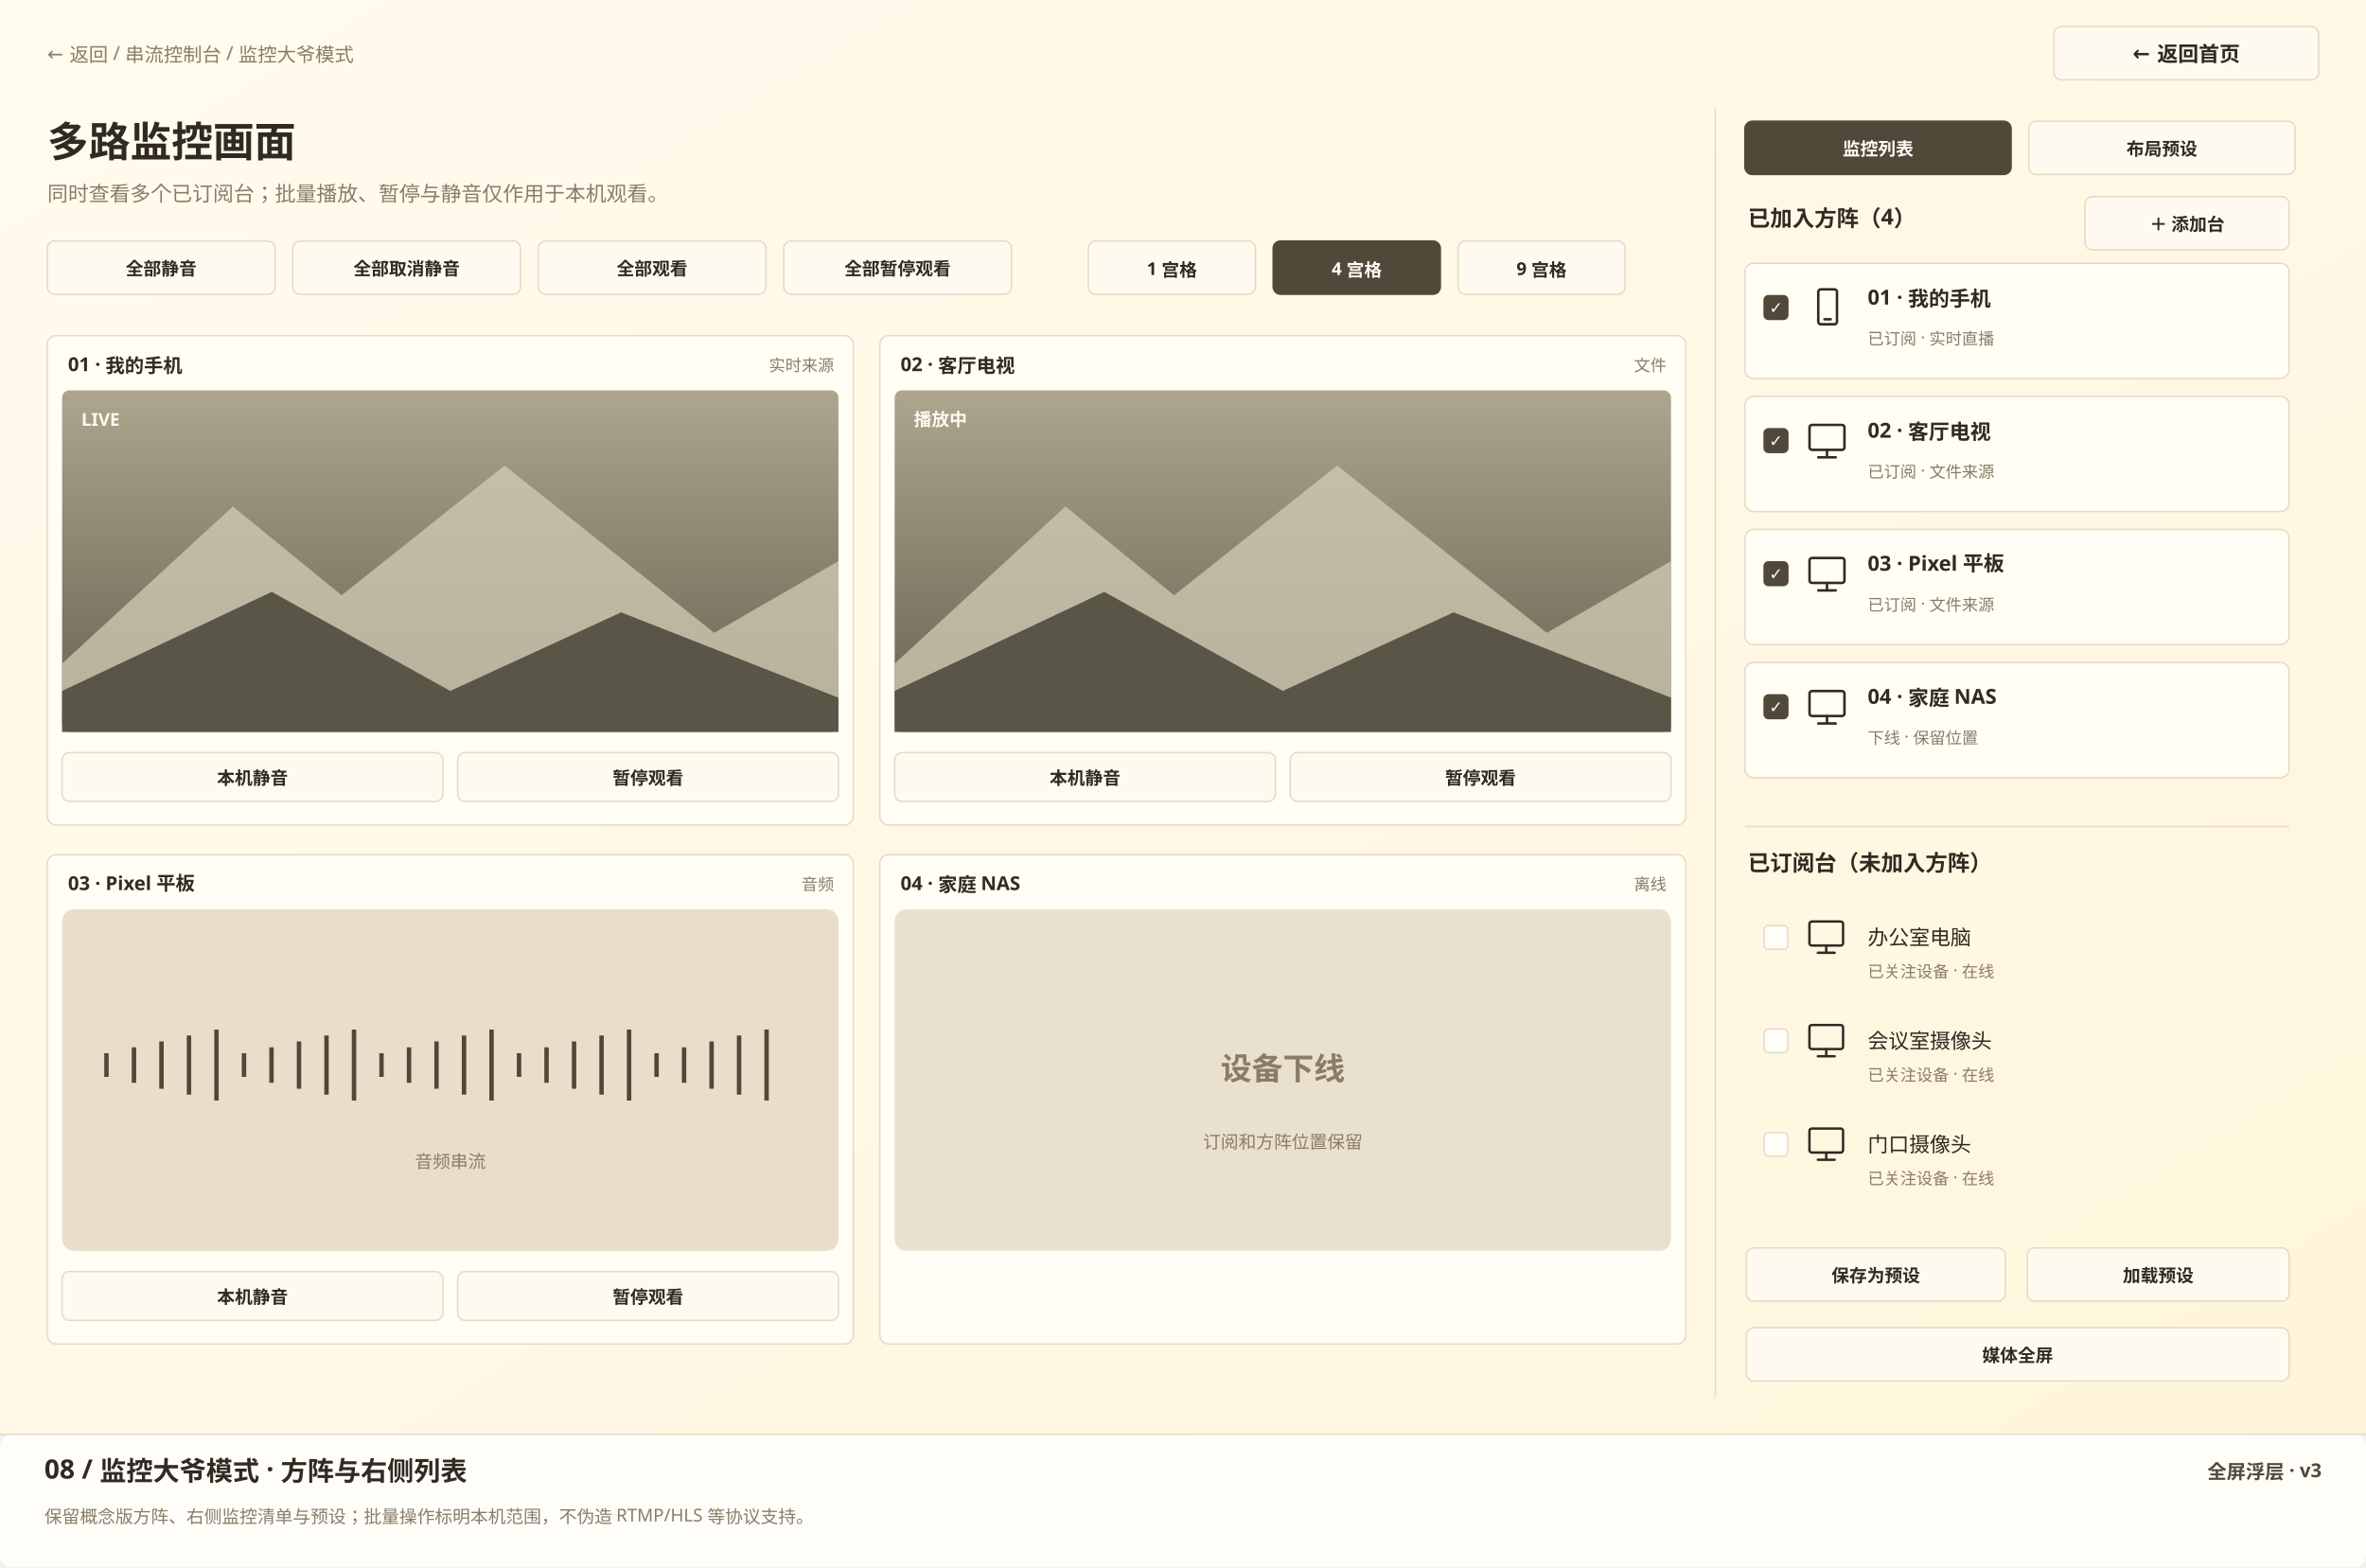
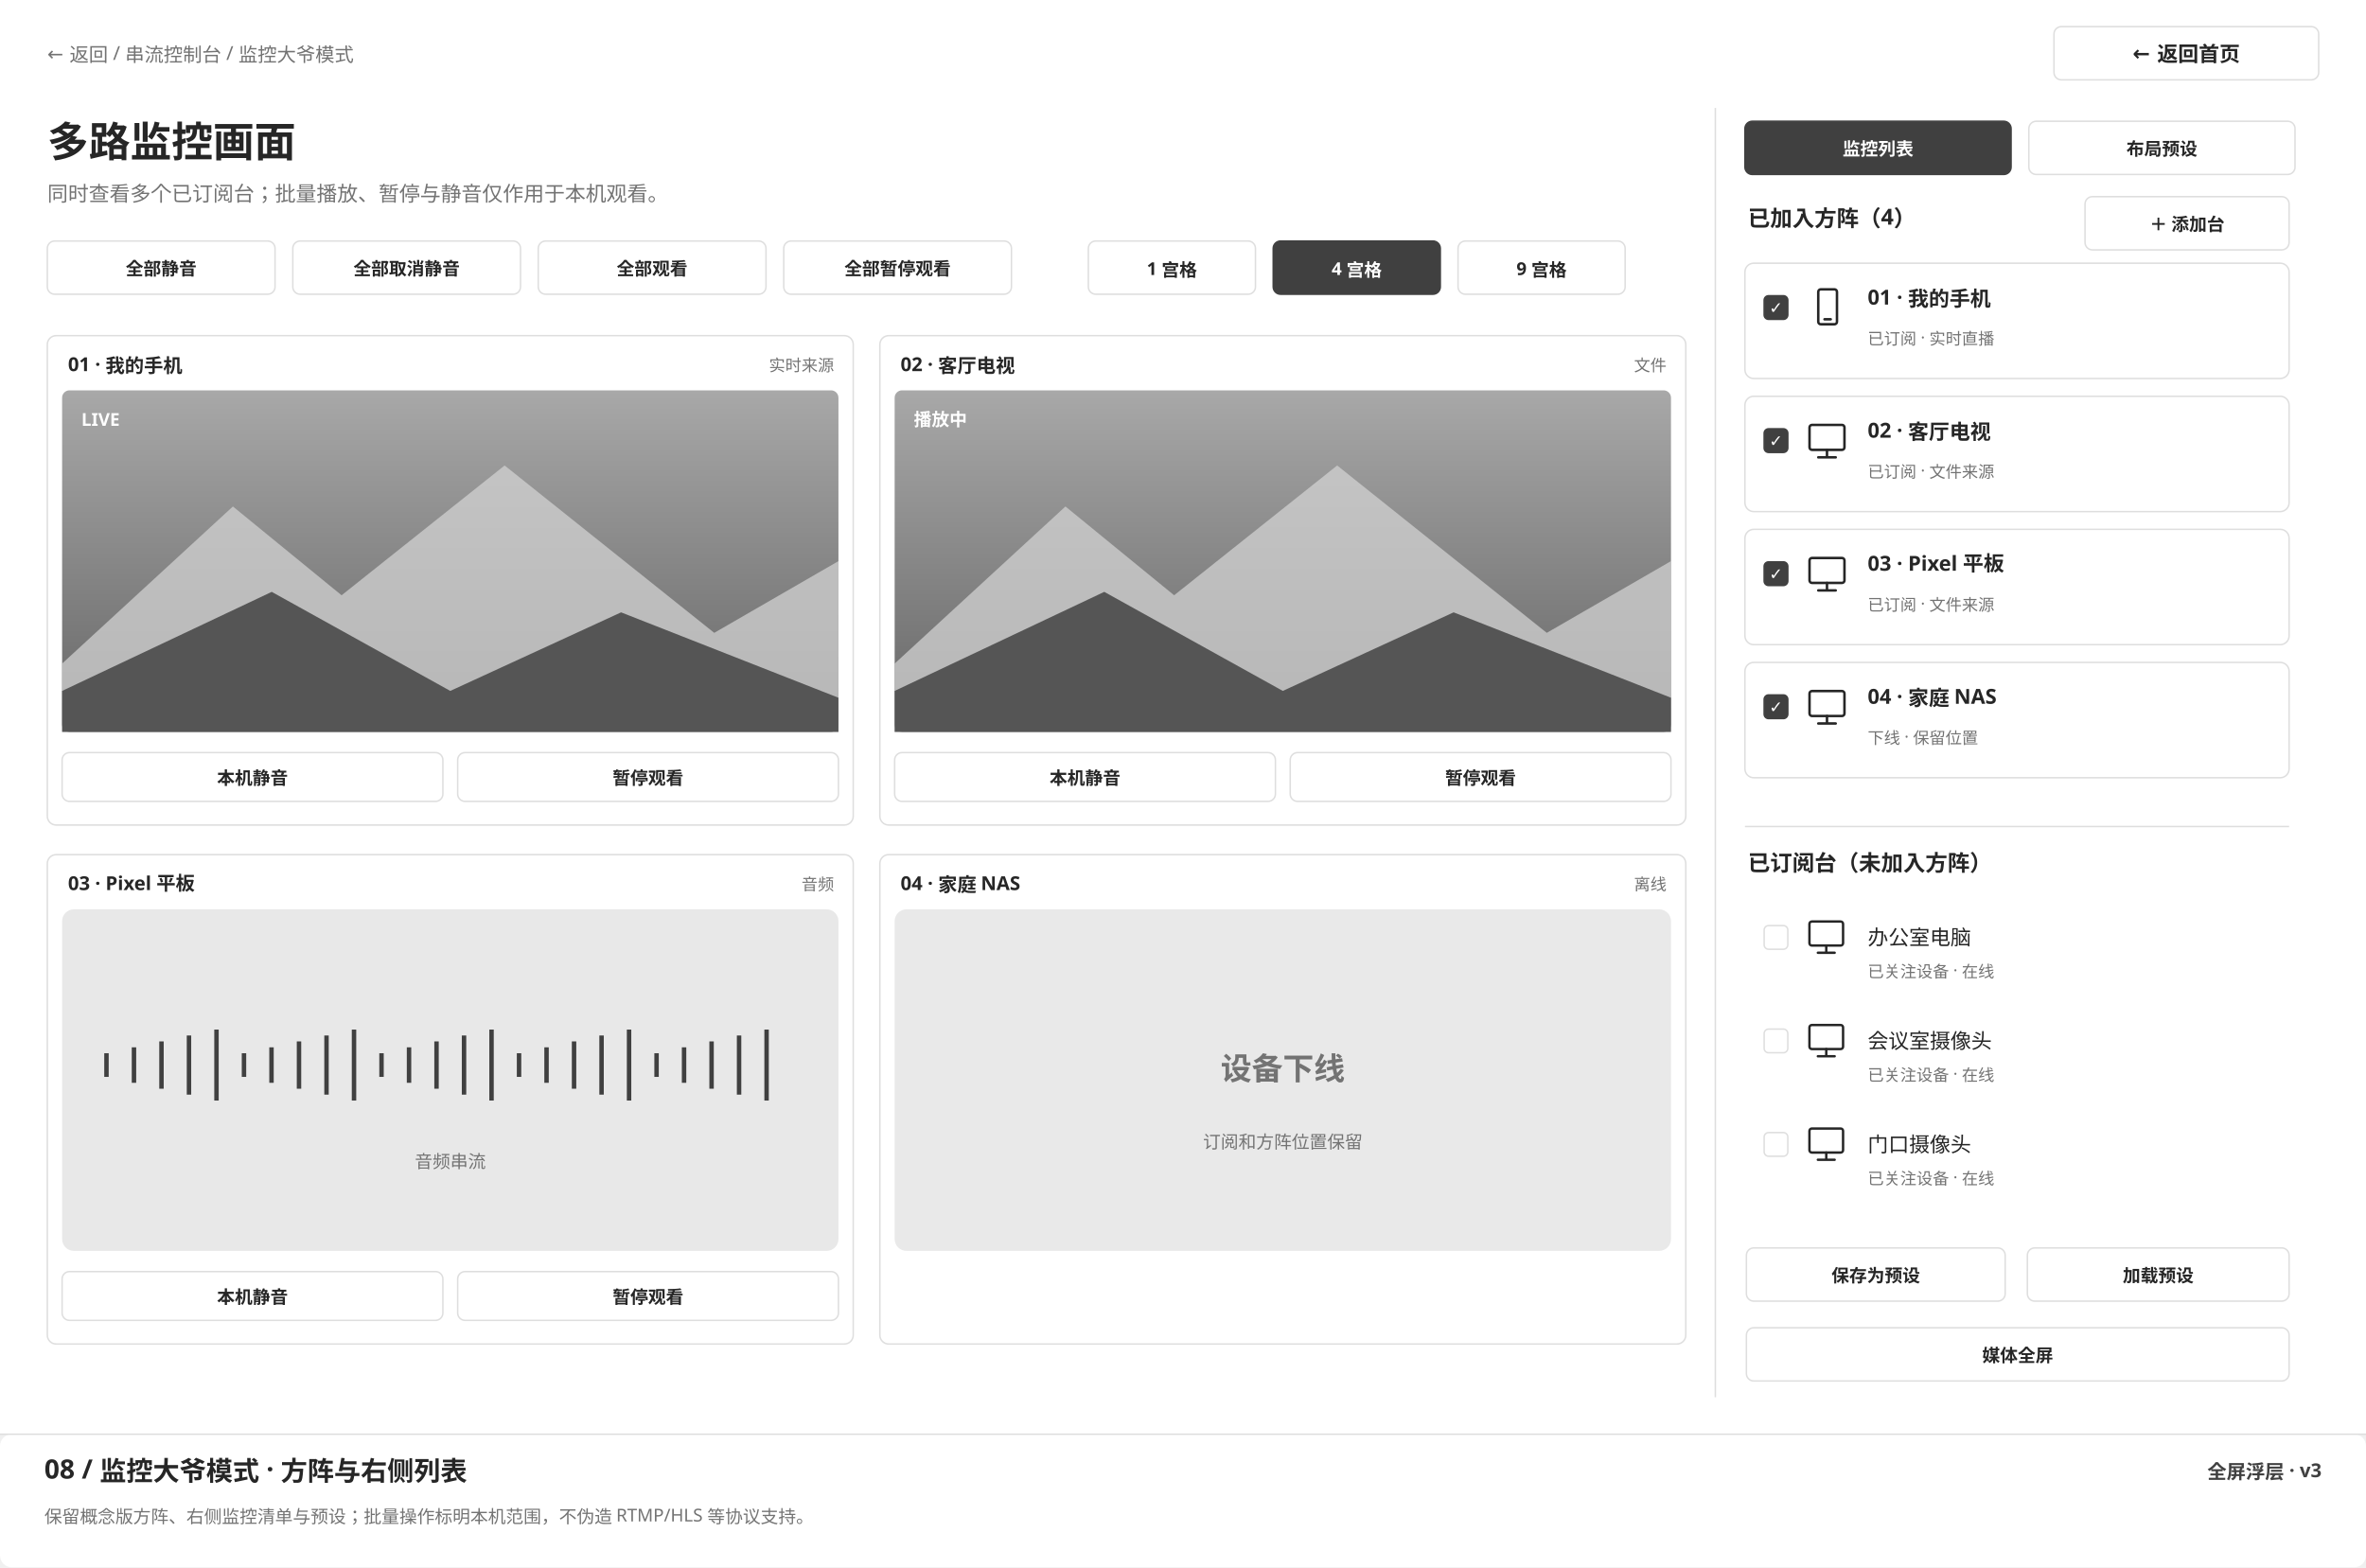
<svg xmlns="http://www.w3.org/2000/svg" width="1600" height="1060" viewBox="0 0 1600 1060">
  <defs>
    <linearGradient id="warm" x1="0" y1="0" x2="1" y2="1">
-       <stop stop-color="#fffbee" />
-       <stop offset="1" stop-color="#fff5dc" />
+       <stop stop-color="#ffffff" />
+       <stop offset="1" stop-color="#ffffff" />
    </linearGradient>
    <linearGradient id="land" x1="0" y1="0" x2="0" y2="1">
-       <stop stop-color="#aea58e" />
-       <stop offset="1" stop-color="#68614f" />
+       <stop stop-color="#a8a8a8" />
+       <stop offset="1" stop-color="#666666" />
    </linearGradient>
    <filter id="shadow">
-       <feDropShadow dx="0" dy="6" stdDeviation="9" flood-color="#3e3525" flood-opacity=".16" />
+       <feDropShadow dx="0" dy="6" stdDeviation="9" flood-color="#000000" flood-opacity=".16" />
    </filter>
  </defs>
  <rect x="0" y="0" width="1600" height="970" rx="0" fill="url(#warm)" stroke="none" />
-   <text x="32" y="41" font-family="Microsoft YaHei, Segoe UI, sans-serif" font-size="13" font-weight="400" text-anchor="start" fill="#8a7c67">← 返回  /  串流控制台  /  监控大爷模式</text>
+   <text x="32" y="41" font-family="Microsoft YaHei, Segoe UI, sans-serif" font-size="13" font-weight="400" text-anchor="start" fill="#737373">← 返回  /  串流控制台  /  监控大爷模式</text>
  <a href="02-discovery.svg" aria-label="返回串流控制台">
    <rect x="28" y="15" width="205" height="37" fill="transparent" />
  </a>
-   <rect x="1389" y="18" width="179" height="36" rx="5" fill="#fffaf0" stroke="#e6dac4" />
-   <text x="1478.5" y="41" font-family="Microsoft YaHei, Segoe UI, sans-serif" font-size="14" font-weight="600" text-anchor="middle" fill="#302a22">← 返回首页</text>
+   <rect x="1389" y="18" width="179" height="36" rx="5" fill="#ffffff" stroke="#dedede" />
+   <text x="1478.5" y="41" font-family="Microsoft YaHei, Segoe UI, sans-serif" font-size="14" font-weight="600" text-anchor="middle" fill="#262626">← 返回首页</text>
  <a href="22-home-background.svg" aria-label="← 返回首页">
    <rect x="1389" y="18" width="179" height="36" fill="transparent" />
  </a>
-   <text x="32" y="106" font-family="Microsoft YaHei, Segoe UI, sans-serif" font-size="28" font-weight="700" text-anchor="start" fill="#302a22">多路监控画面</text>
-   <text x="32" y="136" font-family="Microsoft YaHei, Segoe UI, sans-serif" font-size="14" font-weight="400" text-anchor="start" fill="#8a7c67">同时查看多个已订阅台；批量播放、暂停与静音仅作用于本机观看。</text>
-   <rect x="32" y="163" width="154" height="36" rx="5" fill="#fffaf0" stroke="#e6dac4" />
-   <text x="109" y="186" font-family="Microsoft YaHei, Segoe UI, sans-serif" font-size="12" font-weight="600" text-anchor="middle" fill="#302a22">全部静音</text>
-   <rect x="198" y="163" width="154" height="36" rx="5" fill="#fffaf0" stroke="#e6dac4" />
-   <text x="275" y="186" font-family="Microsoft YaHei, Segoe UI, sans-serif" font-size="12" font-weight="600" text-anchor="middle" fill="#302a22">全部取消静音</text>
-   <rect x="364" y="163" width="154" height="36" rx="5" fill="#fffaf0" stroke="#e6dac4" />
-   <text x="441" y="186" font-family="Microsoft YaHei, Segoe UI, sans-serif" font-size="12" font-weight="600" text-anchor="middle" fill="#302a22">全部观看</text>
-   <rect x="530" y="163" width="154" height="36" rx="5" fill="#fffaf0" stroke="#e6dac4" />
-   <text x="607" y="186" font-family="Microsoft YaHei, Segoe UI, sans-serif" font-size="12" font-weight="600" text-anchor="middle" fill="#302a22">全部暂停观看</text>
-   <rect x="736" y="163" width="113" height="36" rx="5" fill="#fffaf0" stroke="#e6dac4" />
-   <text x="792.5" y="186" font-family="Microsoft YaHei, Segoe UI, sans-serif" font-size="12" font-weight="600" text-anchor="middle" fill="#302a22">1 宫格</text>
+   <text x="32" y="106" font-family="Microsoft YaHei, Segoe UI, sans-serif" font-size="28" font-weight="700" text-anchor="start" fill="#262626">多路监控画面</text>
+   <text x="32" y="136" font-family="Microsoft YaHei, Segoe UI, sans-serif" font-size="14" font-weight="400" text-anchor="start" fill="#737373">同时查看多个已订阅台；批量播放、暂停与静音仅作用于本机观看。</text>
+   <rect x="32" y="163" width="154" height="36" rx="5" fill="#ffffff" stroke="#dedede" />
+   <text x="109" y="186" font-family="Microsoft YaHei, Segoe UI, sans-serif" font-size="12" font-weight="600" text-anchor="middle" fill="#262626">全部静音</text>
+   <rect x="198" y="163" width="154" height="36" rx="5" fill="#ffffff" stroke="#dedede" />
+   <text x="275" y="186" font-family="Microsoft YaHei, Segoe UI, sans-serif" font-size="12" font-weight="600" text-anchor="middle" fill="#262626">全部取消静音</text>
+   <rect x="364" y="163" width="154" height="36" rx="5" fill="#ffffff" stroke="#dedede" />
+   <text x="441" y="186" font-family="Microsoft YaHei, Segoe UI, sans-serif" font-size="12" font-weight="600" text-anchor="middle" fill="#262626">全部观看</text>
+   <rect x="530" y="163" width="154" height="36" rx="5" fill="#ffffff" stroke="#dedede" />
+   <text x="607" y="186" font-family="Microsoft YaHei, Segoe UI, sans-serif" font-size="12" font-weight="600" text-anchor="middle" fill="#262626">全部暂停观看</text>
+   <rect x="736" y="163" width="113" height="36" rx="5" fill="#ffffff" stroke="#dedede" />
+   <text x="792.5" y="186" font-family="Microsoft YaHei, Segoe UI, sans-serif" font-size="12" font-weight="600" text-anchor="middle" fill="#262626">1 宫格</text>
  <a href="07-receiver.svg" aria-label="1 宫格">
    <rect x="736" y="163" width="113" height="36" fill="transparent" />
  </a>
-   <rect x="861" y="163" width="113" height="36" rx="5" fill="#51483a" stroke="#51483a" />
-   <text x="917.5" y="186" font-family="Microsoft YaHei, Segoe UI, sans-serif" font-size="12" font-weight="600" text-anchor="middle" fill="#fffdf7">4 宫格</text>
+   <rect x="861" y="163" width="113" height="36" rx="5" fill="#404040" stroke="#404040" />
+   <text x="917.5" y="186" font-family="Microsoft YaHei, Segoe UI, sans-serif" font-size="12" font-weight="600" text-anchor="middle" fill="#ffffff">4 宫格</text>
  <a href="08-monitor-wall.svg" aria-label="4 宫格">
    <rect x="861" y="163" width="113" height="36" fill="transparent" />
  </a>
-   <rect x="986" y="163" width="113" height="36" rx="5" fill="#fffaf0" stroke="#e6dac4" />
-   <text x="1042.5" y="186" font-family="Microsoft YaHei, Segoe UI, sans-serif" font-size="12" font-weight="600" text-anchor="middle" fill="#302a22">9 宫格</text>
+   <rect x="986" y="163" width="113" height="36" rx="5" fill="#ffffff" stroke="#dedede" />
+   <text x="1042.5" y="186" font-family="Microsoft YaHei, Segoe UI, sans-serif" font-size="12" font-weight="600" text-anchor="middle" fill="#262626">9 宫格</text>
  <a href="18-monitor-nine.svg" aria-label="9 宫格">
    <rect x="986" y="163" width="113" height="36" fill="transparent" />
  </a>
-   <line x1="1160" y1="73" x2="1160" y2="945" stroke="#e6dac4" stroke-width="1" />
-   <rect x="1180" y="82" width="180" height="36" rx="5" fill="#51483a" stroke="#51483a" />
-   <text x="1270" y="105" font-family="Microsoft YaHei, Segoe UI, sans-serif" font-size="12" font-weight="600" text-anchor="middle" fill="#fffdf7">监控列表</text>
+   <line x1="1160" y1="73" x2="1160" y2="945" stroke="#dedede" stroke-width="1" />
+   <rect x="1180" y="82" width="180" height="36" rx="5" fill="#404040" stroke="#404040" />
+   <text x="1270" y="105" font-family="Microsoft YaHei, Segoe UI, sans-serif" font-size="12" font-weight="600" text-anchor="middle" fill="#ffffff">监控列表</text>
  <a href="08-monitor-wall.svg" aria-label="监控列表">
    <rect x="1180" y="82" width="180" height="36" fill="transparent" />
  </a>
-   <rect x="1372" y="82" width="180" height="36" rx="5" fill="#fffaf0" stroke="#e6dac4" />
-   <text x="1462" y="105" font-family="Microsoft YaHei, Segoe UI, sans-serif" font-size="12" font-weight="600" text-anchor="middle" fill="#302a22">布局预设</text>
+   <rect x="1372" y="82" width="180" height="36" rx="5" fill="#ffffff" stroke="#dedede" />
+   <text x="1462" y="105" font-family="Microsoft YaHei, Segoe UI, sans-serif" font-size="12" font-weight="600" text-anchor="middle" fill="#262626">布局预设</text>
  <a href="37-monitor-presets.svg" aria-label="布局预设">
    <rect x="1372" y="82" width="180" height="36" fill="transparent" />
  </a>
-   <rect x="32" y="227" width="545" height="331" rx="6" fill="#fffdf4" stroke="#e6dac4" />
-   <text x="46" y="251" font-family="Microsoft YaHei, Segoe UI, sans-serif" font-size="13" font-weight="700" text-anchor="start" fill="#302a22">01 · 我的手机</text>
-   <text x="564" y="251" font-family="Microsoft YaHei, Segoe UI, sans-serif" font-size="11" font-weight="400" text-anchor="end" fill="#8a7c67">实时来源</text>
+   <rect x="32" y="227" width="545" height="331" rx="6" fill="#ffffff" stroke="#dedede" />
+   <text x="46" y="251" font-family="Microsoft YaHei, Segoe UI, sans-serif" font-size="13" font-weight="700" text-anchor="start" fill="#262626">01 · 我的手机</text>
+   <text x="564" y="251" font-family="Microsoft YaHei, Segoe UI, sans-serif" font-size="11" font-weight="400" text-anchor="end" fill="#737373">实时来源</text>
  <rect x="42" y="264" width="525" height="231" rx="5" fill="url(#land)" stroke="none" />
-   <path d="M42 448.8L157.5 342.54 231 402.6 341.25 314.82 483 428.01 567 379.5V495H42Z" fill="#d3cbb4" opacity=".75" />
-   <path d="M42 467.28L183.75 400.29 304.5 467.28 420 414.15 567 471.9V495H42Z" fill="#595648" />
-   <text x="55" y="288" font-family="Microsoft YaHei, Segoe UI, sans-serif" font-size="12" font-weight="600" text-anchor="start" fill="#fffaf0">LIVE</text>
-   <rect x="42" y="509" width="257.5" height="33" rx="5" fill="#fffaf0" stroke="#e6dac4" />
-   <text x="170.75" y="530.5" font-family="Microsoft YaHei, Segoe UI, sans-serif" font-size="12" font-weight="600" text-anchor="middle" fill="#302a22">本机静音</text>
-   <rect x="309.5" y="509" width="257.5" height="33" rx="5" fill="#fffaf0" stroke="#e6dac4" />
-   <text x="438.25" y="530.5" font-family="Microsoft YaHei, Segoe UI, sans-serif" font-size="12" font-weight="600" text-anchor="middle" fill="#302a22">暂停观看</text>
-   <rect x="595" y="227" width="545" height="331" rx="6" fill="#fffdf4" stroke="#e6dac4" />
-   <text x="609" y="251" font-family="Microsoft YaHei, Segoe UI, sans-serif" font-size="13" font-weight="700" text-anchor="start" fill="#302a22">02 · 客厅电视</text>
-   <text x="1127" y="251" font-family="Microsoft YaHei, Segoe UI, sans-serif" font-size="11" font-weight="400" text-anchor="end" fill="#8a7c67">文件</text>
+   <path d="M42 448.8L157.5 342.54 231 402.6 341.25 314.82 483 428.01 567 379.5V495H42Z" fill="#d2d2d2" opacity=".75" />
+   <path d="M42 467.28L183.75 400.29 304.5 467.28 420 414.15 567 471.9V495H42Z" fill="#555555" />
+   <text x="55" y="288" font-family="Microsoft YaHei, Segoe UI, sans-serif" font-size="12" font-weight="600" text-anchor="start" fill="#ffffff">LIVE</text>
+   <rect x="42" y="509" width="257.5" height="33" rx="5" fill="#ffffff" stroke="#dedede" />
+   <text x="170.75" y="530.5" font-family="Microsoft YaHei, Segoe UI, sans-serif" font-size="12" font-weight="600" text-anchor="middle" fill="#262626">本机静音</text>
+   <rect x="309.5" y="509" width="257.5" height="33" rx="5" fill="#ffffff" stroke="#dedede" />
+   <text x="438.25" y="530.5" font-family="Microsoft YaHei, Segoe UI, sans-serif" font-size="12" font-weight="600" text-anchor="middle" fill="#262626">暂停观看</text>
+   <rect x="595" y="227" width="545" height="331" rx="6" fill="#ffffff" stroke="#dedede" />
+   <text x="609" y="251" font-family="Microsoft YaHei, Segoe UI, sans-serif" font-size="13" font-weight="700" text-anchor="start" fill="#262626">02 · 客厅电视</text>
+   <text x="1127" y="251" font-family="Microsoft YaHei, Segoe UI, sans-serif" font-size="11" font-weight="400" text-anchor="end" fill="#737373">文件</text>
  <rect x="605" y="264" width="525" height="231" rx="5" fill="url(#land)" stroke="none" />
-   <path d="M605 448.8L720.5 342.54 794 402.6 904.25 314.82 1046 428.01 1130 379.5V495H605Z" fill="#d3cbb4" opacity=".75" />
-   <path d="M605 467.28L746.75 400.29 867.5 467.28 983 414.15 1130 471.9V495H605Z" fill="#595648" />
-   <text x="618" y="288" font-family="Microsoft YaHei, Segoe UI, sans-serif" font-size="12" font-weight="600" text-anchor="start" fill="#fffaf0">播放中</text>
-   <rect x="605" y="509" width="257.5" height="33" rx="5" fill="#fffaf0" stroke="#e6dac4" />
-   <text x="733.75" y="530.5" font-family="Microsoft YaHei, Segoe UI, sans-serif" font-size="12" font-weight="600" text-anchor="middle" fill="#302a22">本机静音</text>
-   <rect x="872.5" y="509" width="257.5" height="33" rx="5" fill="#fffaf0" stroke="#e6dac4" />
-   <text x="1001.25" y="530.5" font-family="Microsoft YaHei, Segoe UI, sans-serif" font-size="12" font-weight="600" text-anchor="middle" fill="#302a22">暂停观看</text>
-   <rect x="32" y="578" width="545" height="331" rx="6" fill="#fffdf4" stroke="#e6dac4" />
-   <text x="46" y="602" font-family="Microsoft YaHei, Segoe UI, sans-serif" font-size="13" font-weight="700" text-anchor="start" fill="#302a22">03 · Pixel 平板</text>
-   <text x="564" y="602" font-family="Microsoft YaHei, Segoe UI, sans-serif" font-size="11" font-weight="400" text-anchor="end" fill="#8a7c67">音频</text>
-   <rect x="42" y="615" width="525" height="231" rx="8" fill="#e8deca" stroke="none" />
-   <line x1="72" y1="712.33" x2="72" y2="728.33" stroke="#51483a" stroke-width="3" />
-   <line x1="90.6" y1="708.33" x2="90.6" y2="732.33" stroke="#51483a" stroke-width="3" />
-   <line x1="109.2" y1="704.33" x2="109.2" y2="736.33" stroke="#51483a" stroke-width="3" />
-   <line x1="127.8" y1="700.33" x2="127.8" y2="740.33" stroke="#51483a" stroke-width="3" />
-   <line x1="146.4" y1="696.33" x2="146.4" y2="744.33" stroke="#51483a" stroke-width="3" />
-   <line x1="165" y1="712.33" x2="165" y2="728.33" stroke="#51483a" stroke-width="3" />
-   <line x1="183.6" y1="708.33" x2="183.6" y2="732.33" stroke="#51483a" stroke-width="3" />
-   <line x1="202.2" y1="704.33" x2="202.2" y2="736.33" stroke="#51483a" stroke-width="3" />
-   <line x1="220.8" y1="700.33" x2="220.8" y2="740.33" stroke="#51483a" stroke-width="3" />
-   <line x1="239.4" y1="696.33" x2="239.4" y2="744.33" stroke="#51483a" stroke-width="3" />
-   <line x1="258" y1="712.33" x2="258" y2="728.33" stroke="#51483a" stroke-width="3" />
-   <line x1="276.6" y1="708.33" x2="276.6" y2="732.33" stroke="#51483a" stroke-width="3" />
-   <line x1="295.2" y1="704.33" x2="295.2" y2="736.33" stroke="#51483a" stroke-width="3" />
-   <line x1="313.8" y1="700.33" x2="313.8" y2="740.33" stroke="#51483a" stroke-width="3" />
-   <line x1="332.4" y1="696.33" x2="332.4" y2="744.33" stroke="#51483a" stroke-width="3" />
-   <line x1="351" y1="712.33" x2="351" y2="728.33" stroke="#51483a" stroke-width="3" />
-   <line x1="369.6" y1="708.33" x2="369.6" y2="732.33" stroke="#51483a" stroke-width="3" />
-   <line x1="388.2" y1="704.33" x2="388.2" y2="736.33" stroke="#51483a" stroke-width="3" />
-   <line x1="406.8" y1="700.33" x2="406.8" y2="740.33" stroke="#51483a" stroke-width="3" />
-   <line x1="425.4" y1="696.33" x2="425.4" y2="744.33" stroke="#51483a" stroke-width="3" />
-   <line x1="444" y1="712.33" x2="444" y2="728.33" stroke="#51483a" stroke-width="3" />
-   <line x1="462.6" y1="708.33" x2="462.6" y2="732.33" stroke="#51483a" stroke-width="3" />
-   <line x1="481.2" y1="704.33" x2="481.2" y2="736.33" stroke="#51483a" stroke-width="3" />
-   <line x1="499.8" y1="700.33" x2="499.8" y2="740.33" stroke="#51483a" stroke-width="3" />
-   <line x1="518.4" y1="696.33" x2="518.4" y2="744.33" stroke="#51483a" stroke-width="3" />
-   <text x="304.5" y="789.84" font-family="Microsoft YaHei, Segoe UI, sans-serif" font-size="12" font-weight="400" text-anchor="middle" fill="#8a7c67">音频串流</text>
-   <rect x="42" y="860" width="257.5" height="33" rx="5" fill="#fffaf0" stroke="#e6dac4" />
-   <text x="170.75" y="881.5" font-family="Microsoft YaHei, Segoe UI, sans-serif" font-size="12" font-weight="600" text-anchor="middle" fill="#302a22">本机静音</text>
-   <rect x="309.5" y="860" width="257.5" height="33" rx="5" fill="#fffaf0" stroke="#e6dac4" />
-   <text x="438.25" y="881.5" font-family="Microsoft YaHei, Segoe UI, sans-serif" font-size="12" font-weight="600" text-anchor="middle" fill="#302a22">暂停观看</text>
-   <rect x="595" y="578" width="545" height="331" rx="6" fill="#fffdf4" stroke="#e6dac4" />
-   <text x="609" y="602" font-family="Microsoft YaHei, Segoe UI, sans-serif" font-size="13" font-weight="700" text-anchor="start" fill="#302a22">04 · 家庭 NAS</text>
-   <text x="1127" y="602" font-family="Microsoft YaHei, Segoe UI, sans-serif" font-size="11" font-weight="400" text-anchor="end" fill="#8a7c67">离线</text>
-   <rect x="605" y="615" width="525" height="231" rx="8" fill="#e9e0ce" stroke="none" />
-   <text x="867.5" y="730.26" font-family="Microsoft YaHei, Segoe UI, sans-serif" font-size="21" font-weight="600" text-anchor="middle" fill="#8a7c67">设备下线</text>
-   <text x="867.5" y="776.6" font-family="Microsoft YaHei, Segoe UI, sans-serif" font-size="12" font-weight="400" text-anchor="middle" fill="#8a7c67">订阅和方阵位置保留</text>
-   <text x="1182" y="153" font-family="Microsoft YaHei, Segoe UI, sans-serif" font-size="15" font-weight="700" text-anchor="start" fill="#302a22">已加入方阵（4）</text>
-   <rect x="1410" y="133" width="138" height="36" rx="5" fill="#fffaf0" stroke="#e6dac4" />
-   <text x="1479" y="156" font-family="Microsoft YaHei, Segoe UI, sans-serif" font-size="12" font-weight="600" text-anchor="middle" fill="#302a22">＋ 添加台</text>
+   <path d="M605 448.8L720.5 342.54 794 402.6 904.25 314.82 1046 428.01 1130 379.5V495H605Z" fill="#d2d2d2" opacity=".75" />
+   <path d="M605 467.28L746.75 400.29 867.5 467.28 983 414.15 1130 471.9V495H605Z" fill="#555555" />
+   <text x="618" y="288" font-family="Microsoft YaHei, Segoe UI, sans-serif" font-size="12" font-weight="600" text-anchor="start" fill="#ffffff">播放中</text>
+   <rect x="605" y="509" width="257.5" height="33" rx="5" fill="#ffffff" stroke="#dedede" />
+   <text x="733.75" y="530.5" font-family="Microsoft YaHei, Segoe UI, sans-serif" font-size="12" font-weight="600" text-anchor="middle" fill="#262626">本机静音</text>
+   <rect x="872.5" y="509" width="257.5" height="33" rx="5" fill="#ffffff" stroke="#dedede" />
+   <text x="1001.25" y="530.5" font-family="Microsoft YaHei, Segoe UI, sans-serif" font-size="12" font-weight="600" text-anchor="middle" fill="#262626">暂停观看</text>
+   <rect x="32" y="578" width="545" height="331" rx="6" fill="#ffffff" stroke="#dedede" />
+   <text x="46" y="602" font-family="Microsoft YaHei, Segoe UI, sans-serif" font-size="13" font-weight="700" text-anchor="start" fill="#262626">03 · Pixel 平板</text>
+   <text x="564" y="602" font-family="Microsoft YaHei, Segoe UI, sans-serif" font-size="11" font-weight="400" text-anchor="end" fill="#737373">音频</text>
+   <rect x="42" y="615" width="525" height="231" rx="8" fill="#e8e8e8" stroke="none" />
+   <line x1="72" y1="712.33" x2="72" y2="728.33" stroke="#404040" stroke-width="3" />
+   <line x1="90.6" y1="708.33" x2="90.6" y2="732.33" stroke="#404040" stroke-width="3" />
+   <line x1="109.2" y1="704.33" x2="109.2" y2="736.33" stroke="#404040" stroke-width="3" />
+   <line x1="127.8" y1="700.33" x2="127.8" y2="740.33" stroke="#404040" stroke-width="3" />
+   <line x1="146.4" y1="696.33" x2="146.4" y2="744.33" stroke="#404040" stroke-width="3" />
+   <line x1="165" y1="712.33" x2="165" y2="728.33" stroke="#404040" stroke-width="3" />
+   <line x1="183.6" y1="708.33" x2="183.6" y2="732.33" stroke="#404040" stroke-width="3" />
+   <line x1="202.2" y1="704.33" x2="202.2" y2="736.33" stroke="#404040" stroke-width="3" />
+   <line x1="220.8" y1="700.33" x2="220.8" y2="740.33" stroke="#404040" stroke-width="3" />
+   <line x1="239.4" y1="696.33" x2="239.4" y2="744.33" stroke="#404040" stroke-width="3" />
+   <line x1="258" y1="712.33" x2="258" y2="728.33" stroke="#404040" stroke-width="3" />
+   <line x1="276.6" y1="708.33" x2="276.6" y2="732.33" stroke="#404040" stroke-width="3" />
+   <line x1="295.2" y1="704.33" x2="295.2" y2="736.33" stroke="#404040" stroke-width="3" />
+   <line x1="313.8" y1="700.33" x2="313.8" y2="740.33" stroke="#404040" stroke-width="3" />
+   <line x1="332.4" y1="696.33" x2="332.4" y2="744.33" stroke="#404040" stroke-width="3" />
+   <line x1="351" y1="712.33" x2="351" y2="728.33" stroke="#404040" stroke-width="3" />
+   <line x1="369.6" y1="708.33" x2="369.6" y2="732.33" stroke="#404040" stroke-width="3" />
+   <line x1="388.2" y1="704.33" x2="388.2" y2="736.33" stroke="#404040" stroke-width="3" />
+   <line x1="406.8" y1="700.33" x2="406.8" y2="740.33" stroke="#404040" stroke-width="3" />
+   <line x1="425.4" y1="696.33" x2="425.4" y2="744.33" stroke="#404040" stroke-width="3" />
+   <line x1="444" y1="712.33" x2="444" y2="728.33" stroke="#404040" stroke-width="3" />
+   <line x1="462.6" y1="708.33" x2="462.6" y2="732.33" stroke="#404040" stroke-width="3" />
+   <line x1="481.2" y1="704.33" x2="481.2" y2="736.33" stroke="#404040" stroke-width="3" />
+   <line x1="499.8" y1="700.33" x2="499.8" y2="740.33" stroke="#404040" stroke-width="3" />
+   <line x1="518.4" y1="696.33" x2="518.4" y2="744.33" stroke="#404040" stroke-width="3" />
+   <text x="304.5" y="789.84" font-family="Microsoft YaHei, Segoe UI, sans-serif" font-size="12" font-weight="400" text-anchor="middle" fill="#737373">音频串流</text>
+   <rect x="42" y="860" width="257.5" height="33" rx="5" fill="#ffffff" stroke="#dedede" />
+   <text x="170.75" y="881.5" font-family="Microsoft YaHei, Segoe UI, sans-serif" font-size="12" font-weight="600" text-anchor="middle" fill="#262626">本机静音</text>
+   <rect x="309.5" y="860" width="257.5" height="33" rx="5" fill="#ffffff" stroke="#dedede" />
+   <text x="438.25" y="881.5" font-family="Microsoft YaHei, Segoe UI, sans-serif" font-size="12" font-weight="600" text-anchor="middle" fill="#262626">暂停观看</text>
+   <rect x="595" y="578" width="545" height="331" rx="6" fill="#ffffff" stroke="#dedede" />
+   <text x="609" y="602" font-family="Microsoft YaHei, Segoe UI, sans-serif" font-size="13" font-weight="700" text-anchor="start" fill="#262626">04 · 家庭 NAS</text>
+   <text x="1127" y="602" font-family="Microsoft YaHei, Segoe UI, sans-serif" font-size="11" font-weight="400" text-anchor="end" fill="#737373">离线</text>
+   <rect x="605" y="615" width="525" height="231" rx="8" fill="#e9e9e9" stroke="none" />
+   <text x="867.5" y="730.26" font-family="Microsoft YaHei, Segoe UI, sans-serif" font-size="21" font-weight="600" text-anchor="middle" fill="#737373">设备下线</text>
+   <text x="867.5" y="776.6" font-family="Microsoft YaHei, Segoe UI, sans-serif" font-size="12" font-weight="400" text-anchor="middle" fill="#737373">订阅和方阵位置保留</text>
+   <text x="1182" y="153" font-family="Microsoft YaHei, Segoe UI, sans-serif" font-size="15" font-weight="700" text-anchor="start" fill="#262626">已加入方阵（4）</text>
+   <rect x="1410" y="133" width="138" height="36" rx="5" fill="#ffffff" stroke="#dedede" />
+   <text x="1479" y="156" font-family="Microsoft YaHei, Segoe UI, sans-serif" font-size="12" font-weight="600" text-anchor="middle" fill="#262626">＋ 添加台</text>
  <a href="11-my-subscriptions.svg" aria-label="＋ 添加台">
    <rect x="1410" y="133" width="138" height="36" fill="transparent" />
  </a>
-   <rect x="1180" y="178" width="368" height="78" rx="6" fill="#fffdf4" stroke="#e6dac4" />
-   <rect x="1193" y="200" width="16" height="16" rx="3" fill="#51483a" stroke="#51483a" />
+   <rect x="1180" y="178" width="368" height="78" rx="6" fill="#ffffff" stroke="#dedede" />
+   <rect x="1193" y="200" width="16" height="16" rx="3" fill="#404040" stroke="#404040" />
  <text x="1201" y="212" font-family="Microsoft YaHei, Segoe UI, sans-serif" font-size="11" font-weight="700" text-anchor="middle" fill="#fff">✓</text>
-   <g transform="translate(1222 194) scale(0.84375)" fill="none" stroke="#302a22" stroke-width="2" stroke-linecap="round" stroke-linejoin="round">
+   <g transform="translate(1222 194) scale(0.84375)" fill="none" stroke="#262626" stroke-width="2" stroke-linecap="round" stroke-linejoin="round">
    <rect x="9" y="2" width="15" height="28" rx="2" />
    <path d="M14 26h5" />
  </g>
-   <text x="1263" y="206" font-family="Microsoft YaHei, Segoe UI, sans-serif" font-size="14" font-weight="600" text-anchor="start" fill="#302a22">01 · 我的手机</text>
-   <text x="1263" y="233" font-family="Microsoft YaHei, Segoe UI, sans-serif" font-size="11" font-weight="400" text-anchor="start" fill="#8a7c67">已订阅 · 实时直播</text>
-   <rect x="1180" y="268" width="368" height="78" rx="6" fill="#fffdf4" stroke="#e6dac4" />
-   <rect x="1193" y="290" width="16" height="16" rx="3" fill="#51483a" stroke="#51483a" />
+   <text x="1263" y="206" font-family="Microsoft YaHei, Segoe UI, sans-serif" font-size="14" font-weight="600" text-anchor="start" fill="#262626">01 · 我的手机</text>
+   <text x="1263" y="233" font-family="Microsoft YaHei, Segoe UI, sans-serif" font-size="11" font-weight="400" text-anchor="start" fill="#737373">已订阅 · 实时直播</text>
+   <rect x="1180" y="268" width="368" height="78" rx="6" fill="#ffffff" stroke="#dedede" />
+   <rect x="1193" y="290" width="16" height="16" rx="3" fill="#404040" stroke="#404040" />
  <text x="1201" y="302" font-family="Microsoft YaHei, Segoe UI, sans-serif" font-size="11" font-weight="700" text-anchor="middle" fill="#fff">✓</text>
-   <g transform="translate(1222 284) scale(0.84375)" fill="none" stroke="#302a22" stroke-width="2" stroke-linecap="round" stroke-linejoin="round">
-     <rect x="2" y="4" width="28" height="20" rx="2" />
-     <path d="M16 24v6M9 30h14" />
-   </g>
-   <text x="1263" y="296" font-family="Microsoft YaHei, Segoe UI, sans-serif" font-size="14" font-weight="600" text-anchor="start" fill="#302a22">02 · 客厅电视</text>
-   <text x="1263" y="323" font-family="Microsoft YaHei, Segoe UI, sans-serif" font-size="11" font-weight="400" text-anchor="start" fill="#8a7c67">已订阅 · 文件来源</text>
-   <rect x="1180" y="358" width="368" height="78" rx="6" fill="#fffdf4" stroke="#e6dac4" />
-   <rect x="1193" y="380" width="16" height="16" rx="3" fill="#51483a" stroke="#51483a" />
+   <g transform="translate(1222 284) scale(0.84375)" fill="none" stroke="#262626" stroke-width="2" stroke-linecap="round" stroke-linejoin="round">
+     <rect x="2" y="4" width="28" height="20" rx="2" />
+     <path d="M16 24v6M9 30h14" />
+   </g>
+   <text x="1263" y="296" font-family="Microsoft YaHei, Segoe UI, sans-serif" font-size="14" font-weight="600" text-anchor="start" fill="#262626">02 · 客厅电视</text>
+   <text x="1263" y="323" font-family="Microsoft YaHei, Segoe UI, sans-serif" font-size="11" font-weight="400" text-anchor="start" fill="#737373">已订阅 · 文件来源</text>
+   <rect x="1180" y="358" width="368" height="78" rx="6" fill="#ffffff" stroke="#dedede" />
+   <rect x="1193" y="380" width="16" height="16" rx="3" fill="#404040" stroke="#404040" />
  <text x="1201" y="392" font-family="Microsoft YaHei, Segoe UI, sans-serif" font-size="11" font-weight="700" text-anchor="middle" fill="#fff">✓</text>
-   <g transform="translate(1222 374) scale(0.84375)" fill="none" stroke="#302a22" stroke-width="2" stroke-linecap="round" stroke-linejoin="round">
-     <rect x="2" y="4" width="28" height="20" rx="2" />
-     <path d="M16 24v6M9 30h14" />
-   </g>
-   <text x="1263" y="386" font-family="Microsoft YaHei, Segoe UI, sans-serif" font-size="14" font-weight="600" text-anchor="start" fill="#302a22">03 · Pixel 平板</text>
-   <text x="1263" y="413" font-family="Microsoft YaHei, Segoe UI, sans-serif" font-size="11" font-weight="400" text-anchor="start" fill="#8a7c67">已订阅 · 文件来源</text>
-   <rect x="1180" y="448" width="368" height="78" rx="6" fill="#fffdf4" stroke="#e6dac4" />
-   <rect x="1193" y="470" width="16" height="16" rx="3" fill="#51483a" stroke="#51483a" />
+   <g transform="translate(1222 374) scale(0.84375)" fill="none" stroke="#262626" stroke-width="2" stroke-linecap="round" stroke-linejoin="round">
+     <rect x="2" y="4" width="28" height="20" rx="2" />
+     <path d="M16 24v6M9 30h14" />
+   </g>
+   <text x="1263" y="386" font-family="Microsoft YaHei, Segoe UI, sans-serif" font-size="14" font-weight="600" text-anchor="start" fill="#262626">03 · Pixel 平板</text>
+   <text x="1263" y="413" font-family="Microsoft YaHei, Segoe UI, sans-serif" font-size="11" font-weight="400" text-anchor="start" fill="#737373">已订阅 · 文件来源</text>
+   <rect x="1180" y="448" width="368" height="78" rx="6" fill="#ffffff" stroke="#dedede" />
+   <rect x="1193" y="470" width="16" height="16" rx="3" fill="#404040" stroke="#404040" />
  <text x="1201" y="482" font-family="Microsoft YaHei, Segoe UI, sans-serif" font-size="11" font-weight="700" text-anchor="middle" fill="#fff">✓</text>
-   <g transform="translate(1222 464) scale(0.84375)" fill="none" stroke="#302a22" stroke-width="2" stroke-linecap="round" stroke-linejoin="round">
-     <rect x="2" y="4" width="28" height="20" rx="2" />
-     <path d="M16 24v6M9 30h14" />
-   </g>
-   <text x="1263" y="476" font-family="Microsoft YaHei, Segoe UI, sans-serif" font-size="14" font-weight="600" text-anchor="start" fill="#302a22">04 · 家庭 NAS</text>
-   <text x="1263" y="503" font-family="Microsoft YaHei, Segoe UI, sans-serif" font-size="11" font-weight="400" text-anchor="start" fill="#8a7c67">下线 · 保留位置</text>
-   <line x1="1180" y1="559" x2="1548" y2="559" stroke="#e6dac4" stroke-width="1" />
-   <text x="1182" y="589" font-family="Microsoft YaHei, Segoe UI, sans-serif" font-size="15" font-weight="700" text-anchor="start" fill="#302a22">已订阅台（未加入方阵）</text>
-   <rect x="1193" y="626" width="16" height="16" rx="3" fill="#fffdf8" stroke="#e6dac4" />
-   <g transform="translate(1222 620) scale(0.8125)" fill="none" stroke="#302a22" stroke-width="2" stroke-linecap="round" stroke-linejoin="round">
-     <rect x="2" y="4" width="28" height="20" rx="2" />
-     <path d="M16 24v6M9 30h14" />
-   </g>
-   <text x="1263" y="639" font-family="Microsoft YaHei, Segoe UI, sans-serif" font-size="14" font-weight="400" text-anchor="start" fill="#302a22">办公室电脑</text>
-   <text x="1263" y="661" font-family="Microsoft YaHei, Segoe UI, sans-serif" font-size="11" font-weight="400" text-anchor="start" fill="#8a7c67">已关注设备 · 在线</text>
-   <rect x="1193" y="696" width="16" height="16" rx="3" fill="#fffdf8" stroke="#e6dac4" />
-   <g transform="translate(1222 690) scale(0.8125)" fill="none" stroke="#302a22" stroke-width="2" stroke-linecap="round" stroke-linejoin="round">
-     <rect x="2" y="4" width="28" height="20" rx="2" />
-     <path d="M16 24v6M9 30h14" />
-   </g>
-   <text x="1263" y="709" font-family="Microsoft YaHei, Segoe UI, sans-serif" font-size="14" font-weight="400" text-anchor="start" fill="#302a22">会议室摄像头</text>
-   <text x="1263" y="731" font-family="Microsoft YaHei, Segoe UI, sans-serif" font-size="11" font-weight="400" text-anchor="start" fill="#8a7c67">已关注设备 · 在线</text>
-   <rect x="1193" y="766" width="16" height="16" rx="3" fill="#fffdf8" stroke="#e6dac4" />
-   <g transform="translate(1222 760) scale(0.8125)" fill="none" stroke="#302a22" stroke-width="2" stroke-linecap="round" stroke-linejoin="round">
-     <rect x="2" y="4" width="28" height="20" rx="2" />
-     <path d="M16 24v6M9 30h14" />
-   </g>
-   <text x="1263" y="779" font-family="Microsoft YaHei, Segoe UI, sans-serif" font-size="14" font-weight="400" text-anchor="start" fill="#302a22">门口摄像头</text>
-   <text x="1263" y="801" font-family="Microsoft YaHei, Segoe UI, sans-serif" font-size="11" font-weight="400" text-anchor="start" fill="#8a7c67">已关注设备 · 在线</text>
-   <rect x="1181" y="844" width="175" height="36" rx="5" fill="#fffaf0" stroke="#e6dac4" />
-   <text x="1268.5" y="867" font-family="Microsoft YaHei, Segoe UI, sans-serif" font-size="12" font-weight="600" text-anchor="middle" fill="#302a22">保存为预设</text>
+   <g transform="translate(1222 464) scale(0.84375)" fill="none" stroke="#262626" stroke-width="2" stroke-linecap="round" stroke-linejoin="round">
+     <rect x="2" y="4" width="28" height="20" rx="2" />
+     <path d="M16 24v6M9 30h14" />
+   </g>
+   <text x="1263" y="476" font-family="Microsoft YaHei, Segoe UI, sans-serif" font-size="14" font-weight="600" text-anchor="start" fill="#262626">04 · 家庭 NAS</text>
+   <text x="1263" y="503" font-family="Microsoft YaHei, Segoe UI, sans-serif" font-size="11" font-weight="400" text-anchor="start" fill="#737373">下线 · 保留位置</text>
+   <line x1="1180" y1="559" x2="1548" y2="559" stroke="#dedede" stroke-width="1" />
+   <text x="1182" y="589" font-family="Microsoft YaHei, Segoe UI, sans-serif" font-size="15" font-weight="700" text-anchor="start" fill="#262626">已订阅台（未加入方阵）</text>
+   <rect x="1193" y="626" width="16" height="16" rx="3" fill="#ffffff" stroke="#dedede" />
+   <g transform="translate(1222 620) scale(0.8125)" fill="none" stroke="#262626" stroke-width="2" stroke-linecap="round" stroke-linejoin="round">
+     <rect x="2" y="4" width="28" height="20" rx="2" />
+     <path d="M16 24v6M9 30h14" />
+   </g>
+   <text x="1263" y="639" font-family="Microsoft YaHei, Segoe UI, sans-serif" font-size="14" font-weight="400" text-anchor="start" fill="#262626">办公室电脑</text>
+   <text x="1263" y="661" font-family="Microsoft YaHei, Segoe UI, sans-serif" font-size="11" font-weight="400" text-anchor="start" fill="#737373">已关注设备 · 在线</text>
+   <rect x="1193" y="696" width="16" height="16" rx="3" fill="#ffffff" stroke="#dedede" />
+   <g transform="translate(1222 690) scale(0.8125)" fill="none" stroke="#262626" stroke-width="2" stroke-linecap="round" stroke-linejoin="round">
+     <rect x="2" y="4" width="28" height="20" rx="2" />
+     <path d="M16 24v6M9 30h14" />
+   </g>
+   <text x="1263" y="709" font-family="Microsoft YaHei, Segoe UI, sans-serif" font-size="14" font-weight="400" text-anchor="start" fill="#262626">会议室摄像头</text>
+   <text x="1263" y="731" font-family="Microsoft YaHei, Segoe UI, sans-serif" font-size="11" font-weight="400" text-anchor="start" fill="#737373">已关注设备 · 在线</text>
+   <rect x="1193" y="766" width="16" height="16" rx="3" fill="#ffffff" stroke="#dedede" />
+   <g transform="translate(1222 760) scale(0.8125)" fill="none" stroke="#262626" stroke-width="2" stroke-linecap="round" stroke-linejoin="round">
+     <rect x="2" y="4" width="28" height="20" rx="2" />
+     <path d="M16 24v6M9 30h14" />
+   </g>
+   <text x="1263" y="779" font-family="Microsoft YaHei, Segoe UI, sans-serif" font-size="14" font-weight="400" text-anchor="start" fill="#262626">门口摄像头</text>
+   <text x="1263" y="801" font-family="Microsoft YaHei, Segoe UI, sans-serif" font-size="11" font-weight="400" text-anchor="start" fill="#737373">已关注设备 · 在线</text>
+   <rect x="1181" y="844" width="175" height="36" rx="5" fill="#ffffff" stroke="#dedede" />
+   <text x="1268.5" y="867" font-family="Microsoft YaHei, Segoe UI, sans-serif" font-size="12" font-weight="600" text-anchor="middle" fill="#262626">保存为预设</text>
  <a href="37-monitor-presets.svg" aria-label="保存为预设">
    <rect x="1181" y="844" width="175" height="36" fill="transparent" />
  </a>
-   <rect x="1371" y="844" width="177" height="36" rx="5" fill="#fffaf0" stroke="#e6dac4" />
-   <text x="1459.5" y="867" font-family="Microsoft YaHei, Segoe UI, sans-serif" font-size="12" font-weight="600" text-anchor="middle" fill="#302a22">加载预设</text>
+   <rect x="1371" y="844" width="177" height="36" rx="5" fill="#ffffff" stroke="#dedede" />
+   <text x="1459.5" y="867" font-family="Microsoft YaHei, Segoe UI, sans-serif" font-size="12" font-weight="600" text-anchor="middle" fill="#262626">加载预设</text>
  <a href="37-monitor-presets.svg" aria-label="加载预设">
    <rect x="1371" y="844" width="177" height="36" fill="transparent" />
  </a>
-   <rect x="1181" y="898" width="367" height="36" rx="5" fill="#fffaf0" stroke="#e6dac4" />
-   <text x="1364.5" y="921" font-family="Microsoft YaHei, Segoe UI, sans-serif" font-size="12" font-weight="600" text-anchor="middle" fill="#302a22">媒体全屏</text>
+   <rect x="1181" y="898" width="367" height="36" rx="5" fill="#ffffff" stroke="#dedede" />
+   <text x="1364.5" y="921" font-family="Microsoft YaHei, Segoe UI, sans-serif" font-size="12" font-weight="600" text-anchor="middle" fill="#262626">媒体全屏</text>
  <a href="39-monitor-fullscreen.svg" aria-label="媒体全屏">
    <rect x="1181" y="898" width="367" height="36" fill="transparent" />
  </a>
-   <rect x="0" y="970" width="1600" height="90" rx="8" fill="#fffdf8" stroke="none" />
-   <line x1="0" y1="970" x2="1600" y2="970" stroke="#e6dac4" stroke-width="1" />
-   <text x="30" y="1000" font-family="Microsoft YaHei, Segoe UI, sans-serif" font-size="18" font-weight="700" text-anchor="start" fill="#302a22">08 / 监控大爷模式 · 方阵与右侧列表</text>
-   <text x="30" y="1030" font-family="Microsoft YaHei, Segoe UI, sans-serif" font-size="12" font-weight="400" text-anchor="start" fill="#8a7c67">保留概念版方阵、右侧监控清单与预设；批量操作标明本机范围，不伪造 RTMP/HLS 等协议支持。</text>
-   <text x="1570" y="1000" font-family="Microsoft YaHei, Segoe UI, sans-serif" font-size="13" font-weight="600" text-anchor="end" fill="#51483a">全屏浮层 · v3</text>
+   <rect x="0" y="970" width="1600" height="90" rx="8" fill="#ffffff" stroke="none" />
+   <line x1="0" y1="970" x2="1600" y2="970" stroke="#dedede" stroke-width="1" />
+   <text x="30" y="1000" font-family="Microsoft YaHei, Segoe UI, sans-serif" font-size="18" font-weight="700" text-anchor="start" fill="#262626">08 / 监控大爷模式 · 方阵与右侧列表</text>
+   <text x="30" y="1030" font-family="Microsoft YaHei, Segoe UI, sans-serif" font-size="12" font-weight="400" text-anchor="start" fill="#737373">保留概念版方阵、右侧监控清单与预设；批量操作标明本机范围，不伪造 RTMP/HLS 等协议支持。</text>
+   <text x="1570" y="1000" font-family="Microsoft YaHei, Segoe UI, sans-serif" font-size="13" font-weight="600" text-anchor="end" fill="#404040">全屏浮层 · v3</text>
</svg>
